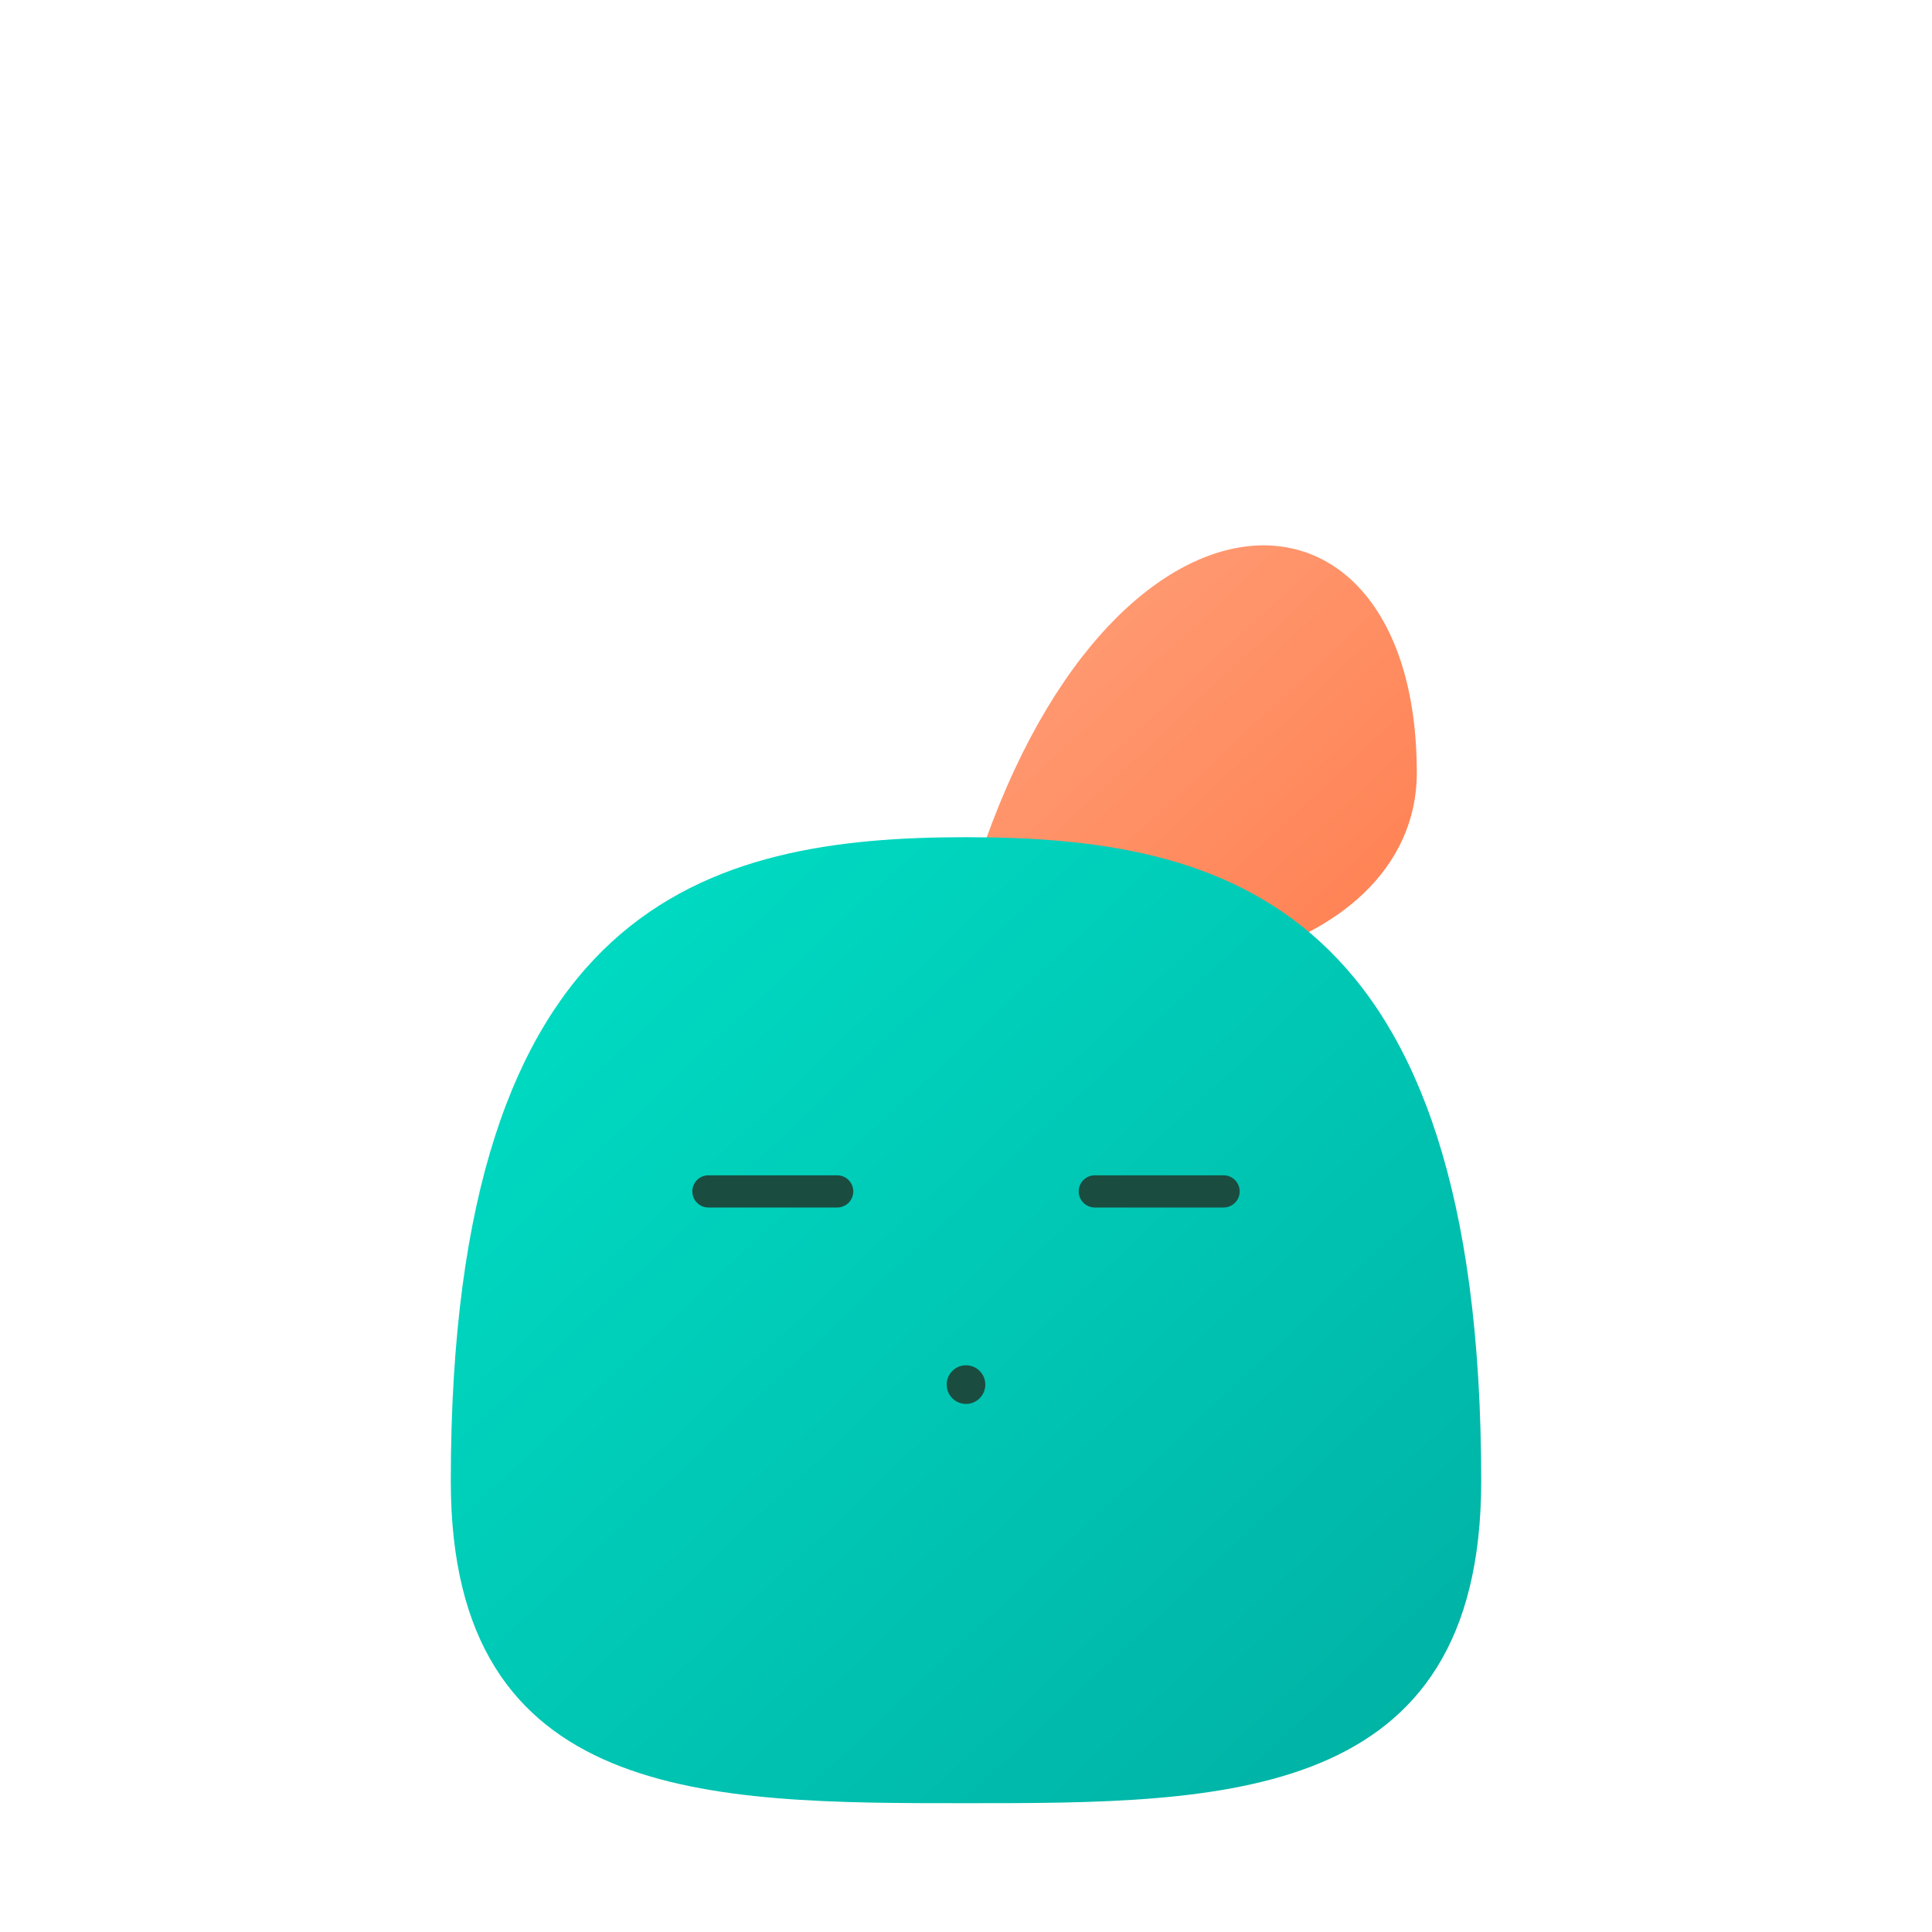
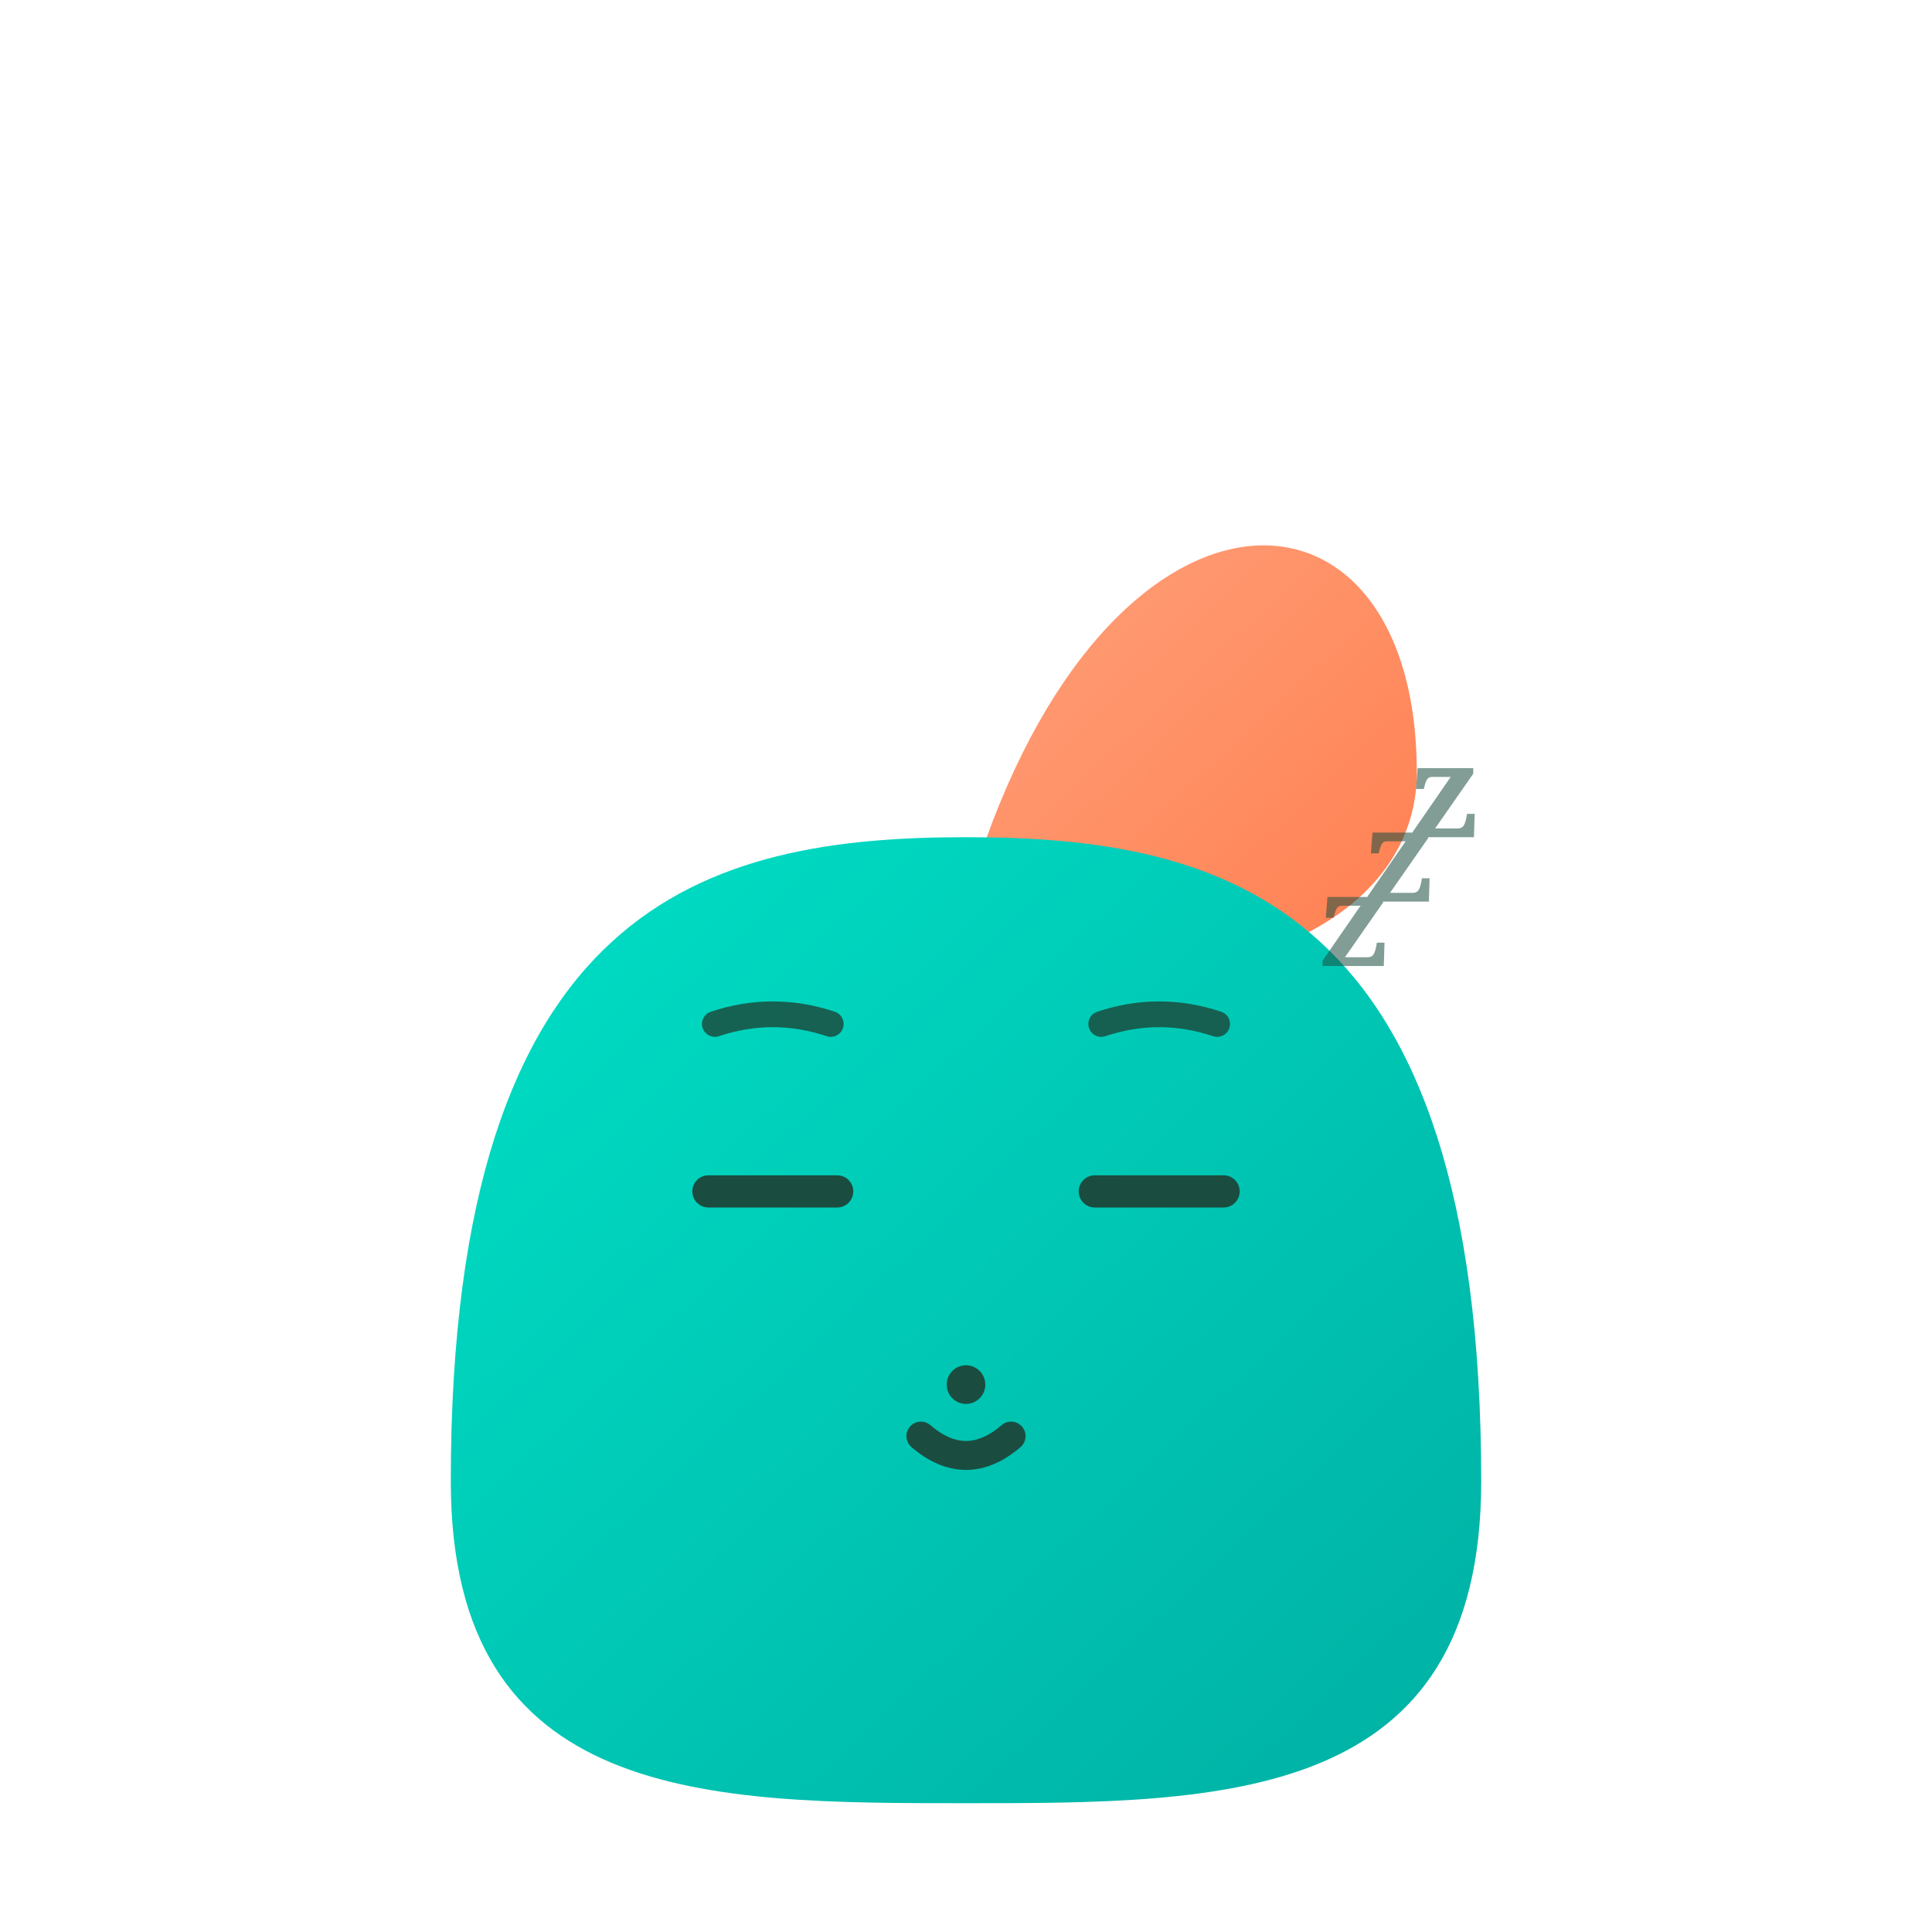
<svg xmlns="http://www.w3.org/2000/svg" viewBox="0 0 300 300" role="img" aria-label="Nuvia">
  <style>
    @keyframes sleepBreath-dorme { 0%, 100% { transform: scaleY(1) scaleX(1); } 50% { transform: scaleY(0.95) scaleX(1.03); } }
    .mascot-sleep-dorme { animation: sleepBreath-dorme 4.5s ease-in-out infinite; transform-origin: 150px 280px; }
+   
+     /* IL RESPIRO — 1,5%: sotto la soglia di ciò che si nota, sopra
+        quella di ciò che si sente. È questo che separa un
+        personaggio da un disegno. */
+     @keyframes respiro-dorme{0%,100%{transform:scale(1,1)}50%{transform:scale(1.015,0.99)}}
+     .respira-dorme{transform-origin:150px 280px}
+     /* L'AMMICCO — due periodi non multipli (4,3 e 7,1 s) così
+        l'occhio non trova mai il ritmo: un blink regolare è la cosa
+        più inquietante che si possa fare a una faccia. */
+     @keyframes ammicco-dorme{0%,92%,100%{transform:scaleY(1)}95%{transform:scaleY(0.08)}}
+     @keyframes ammicco2-dorme{0%,96%,100%{transform:scaleY(1)}98%{transform:scaleY(0.12)}}
+     .occhi-dorme{animation:ammicco-dorme 4.3s infinite,ammicco2-dorme 7.1s infinite;
+       transform-origin:150px 185px}
+ 
+     /* il sonno profondo: respiro più lento e ampio degli altri */
+     @keyframes sonno-dorme{0%,100%{transform:scale(1,1)}50%{transform:scale(1.03,0.985)}}
+     .corpo-dorme{animation:sonno-dorme 5.5s ease-in-out infinite;transform-origin:150px 280px}
+     /* LE SOPRACCIGLIA — è qui che vive l'espressione. Due linee
+        corte che si alzano di due gradi cambiano l'umore di una
+        faccia più di qualunque altra cosa: il cinema d'animazione
+        lo sa da cent'anni. */
+     @keyframes so-dorme{0%,100%{transform:translateY(0)}50%{transform:translateY(-1px)}}
+     .sopracciglia-dorme{animation:so-dorme 6.9s ease-in-out infinite;transform-origin:150px 159px}
+     /* LA BOCCA si muove POCO e con un periodo diverso da tutto
+        il resto: se battesse a tempo col respiro sembrerebbe un
+        meccanismo, non una creatura. */
+     @keyframes bocca-dorme{0%,100%{transform:scale(1,1)}50%{transform:scale(1.06,1.1)}}
+     .bocca-dorme{animation:bocca-dorme 5.3s ease-in-out infinite;transform-origin:150px 223px}
+     /* IL DONDOLIO — un grado e mezzo, lentissimo: nessuno lo nota
+        guardando, tutti lo notano se manca. */
+     @keyframes ondeggio-dorme{0%,100%{transform:rotate(-1.2deg)}50%{transform:rotate(1.2deg)}}
+     .ondeggia-dorme{animation:ondeggio-dorme 6.7s ease-in-out infinite;transform-origin:150px 280px}
+     /* LE ZETA salgono e si dissolvono, una dopo l'altra: è il
+        modo più antico e più leggibile di dire «sta dormendo». */
+     @keyframes z1-dorme{0%{transform:translate(0,0) scale(.6);opacity:0}
+       25%{opacity:.8}100%{transform:translate(14px,-34px) scale(1.1);opacity:0}}
+     .z1-dorme{animation:z1-dorme 3.6s ease-out infinite}
+     .z2-dorme{animation:z1-dorme 3.6s ease-out infinite 1.2s}
+     .z3-dorme{animation:z1-dorme 3.6s ease-out infinite 2.4s}
+     /* il respiro del sonno è il più lento di tutti */
+     @keyframes sonnoprof-dorme{0%,100%{transform:scale(1,1)}50%{transform:scale(1.02,.985)}}
+     .respira-dorme{animation:sonnoprof-dorme 5.4s ease-in-out infinite}
  @media (prefers-reduced-motion: reduce){*{animation:none!important}}</style>
  <defs>
    <linearGradient id="tealGrad-dorme" x1="0%" y1="0%" x2="100%" y2="100%">
      <stop offset="0%" stop-color="#00E0C6" />
      <stop offset="100%" stop-color="#00AFA3" />
    </linearGradient>
    <linearGradient id="coralGrad-dorme" x1="0%" y1="0%" x2="100%" y2="100%">
      <stop offset="0%" stop-color="#FFA07A" />
      <stop offset="100%" stop-color="#FF7F50" />
    </linearGradient>
  </defs>
-   <g class="mascot-sleep-dorme">
-     <path d="M 150,140 C 170,70 220,70 220,120 C 220,150 170,160 150,140" fill="url(#coralGrad-dorme)" />
-     <path d="M 70,230 C 70,140 110,130 150,130 C 190,130 230,140 230,230 C 230,280 190,280 150,280 C 110,280 70,280 70,230" fill="url(#tealGrad-dorme)" />
-     <line x1="110" y1="185" x2="130" y2="185" stroke="#1A4D40" stroke-width="5" stroke-linecap="round" />
-     <line x1="170" y1="185" x2="190" y2="185" stroke="#1A4D40" stroke-width="5" stroke-linecap="round" />
-     <circle cx="150" cy="215" r="3" fill="#1A4D40" />
+   <g class="ondeggia-dorme">
+     <g class="respira-dorme">
+       <g class="corpo-dorme">
+         <g class="mascot-sleep-dorme">
+           <path d="M 150,140 C 170,70 220,70 220,120 C 220,150 170,160 150,140" fill="url(#coralGrad-dorme)" />
+           <path d="M 70,230 C 70,140 110,130 150,130 C 190,130 230,140 230,230 C 230,280 190,280 150,280 C 110,280 70,280 70,230" fill="url(#tealGrad-dorme)" />
+           <g class="occhi-dorme">
+             <line x1="110" y1="185" x2="130" y2="185" stroke="#1A4D40" stroke-width="5" stroke-linecap="round" />
+             <line x1="170" y1="185" x2="190" y2="185" stroke="#1A4D40" stroke-width="5" stroke-linecap="round" />
+           </g>
+           <circle cx="150" cy="215" r="3" fill="#1A4D40" />
+           <g class="sopracciglia-dorme" opacity=".85">
+             <path d="M 111 159 q 9 -3 18 0" stroke="#1A4D40" stroke-width="4" stroke-linecap="round" fill="none" />
+             <path d="M 171 159 q 9 -3 18 0" stroke="#1A4D40" stroke-width="4" stroke-linecap="round" fill="none" />
+           </g>
+           <path class="bocca-dorme" d="M 143 223 q 7 6 14 0" stroke="#1A4D40" stroke-width="4.5" stroke-linecap="round" fill="none" />
+         </g>
+       </g>
+     </g>
+   </g>
+   <g fill="#1A4D40" opacity=".55" font-family="Georgia,serif" font-size="20" font-weight="700">
+     <text class="z1-dorme" x="205" y="150">z</text>
+     <text class="z2-dorme" x="212" y="140">z</text>
+     <text class="z3-dorme" x="219" y="130">z</text>
  </g>
</svg>
